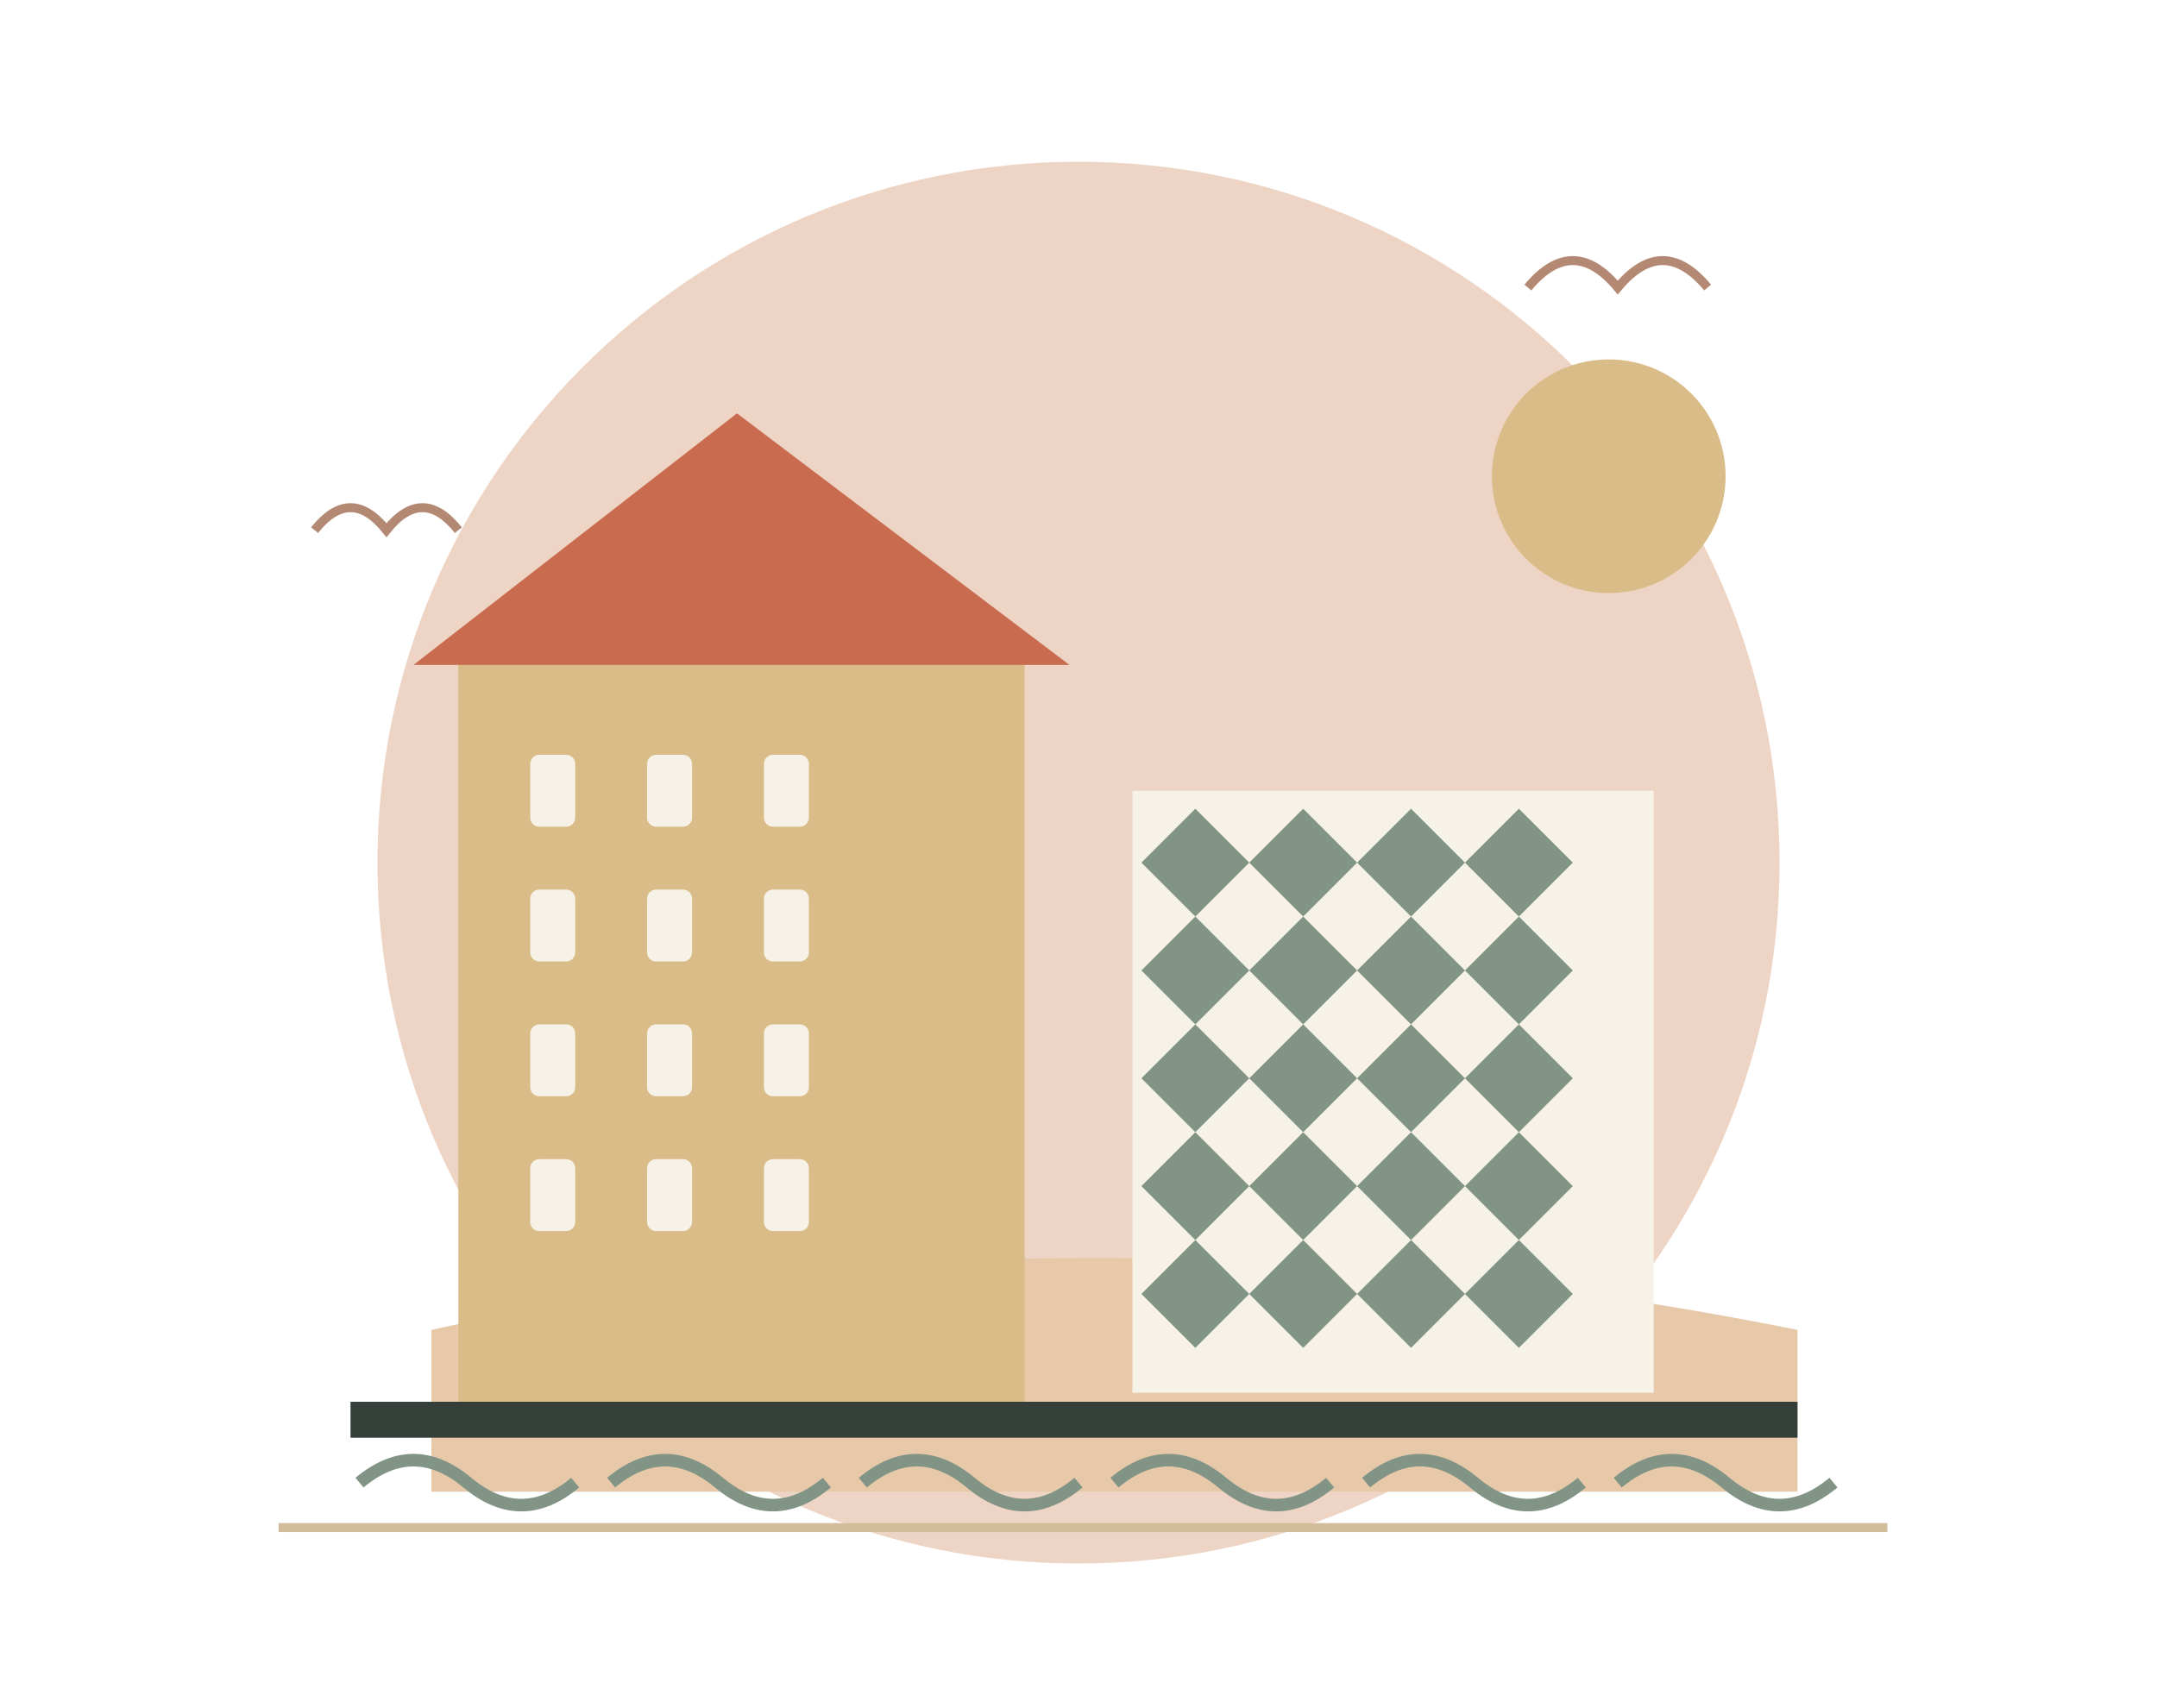
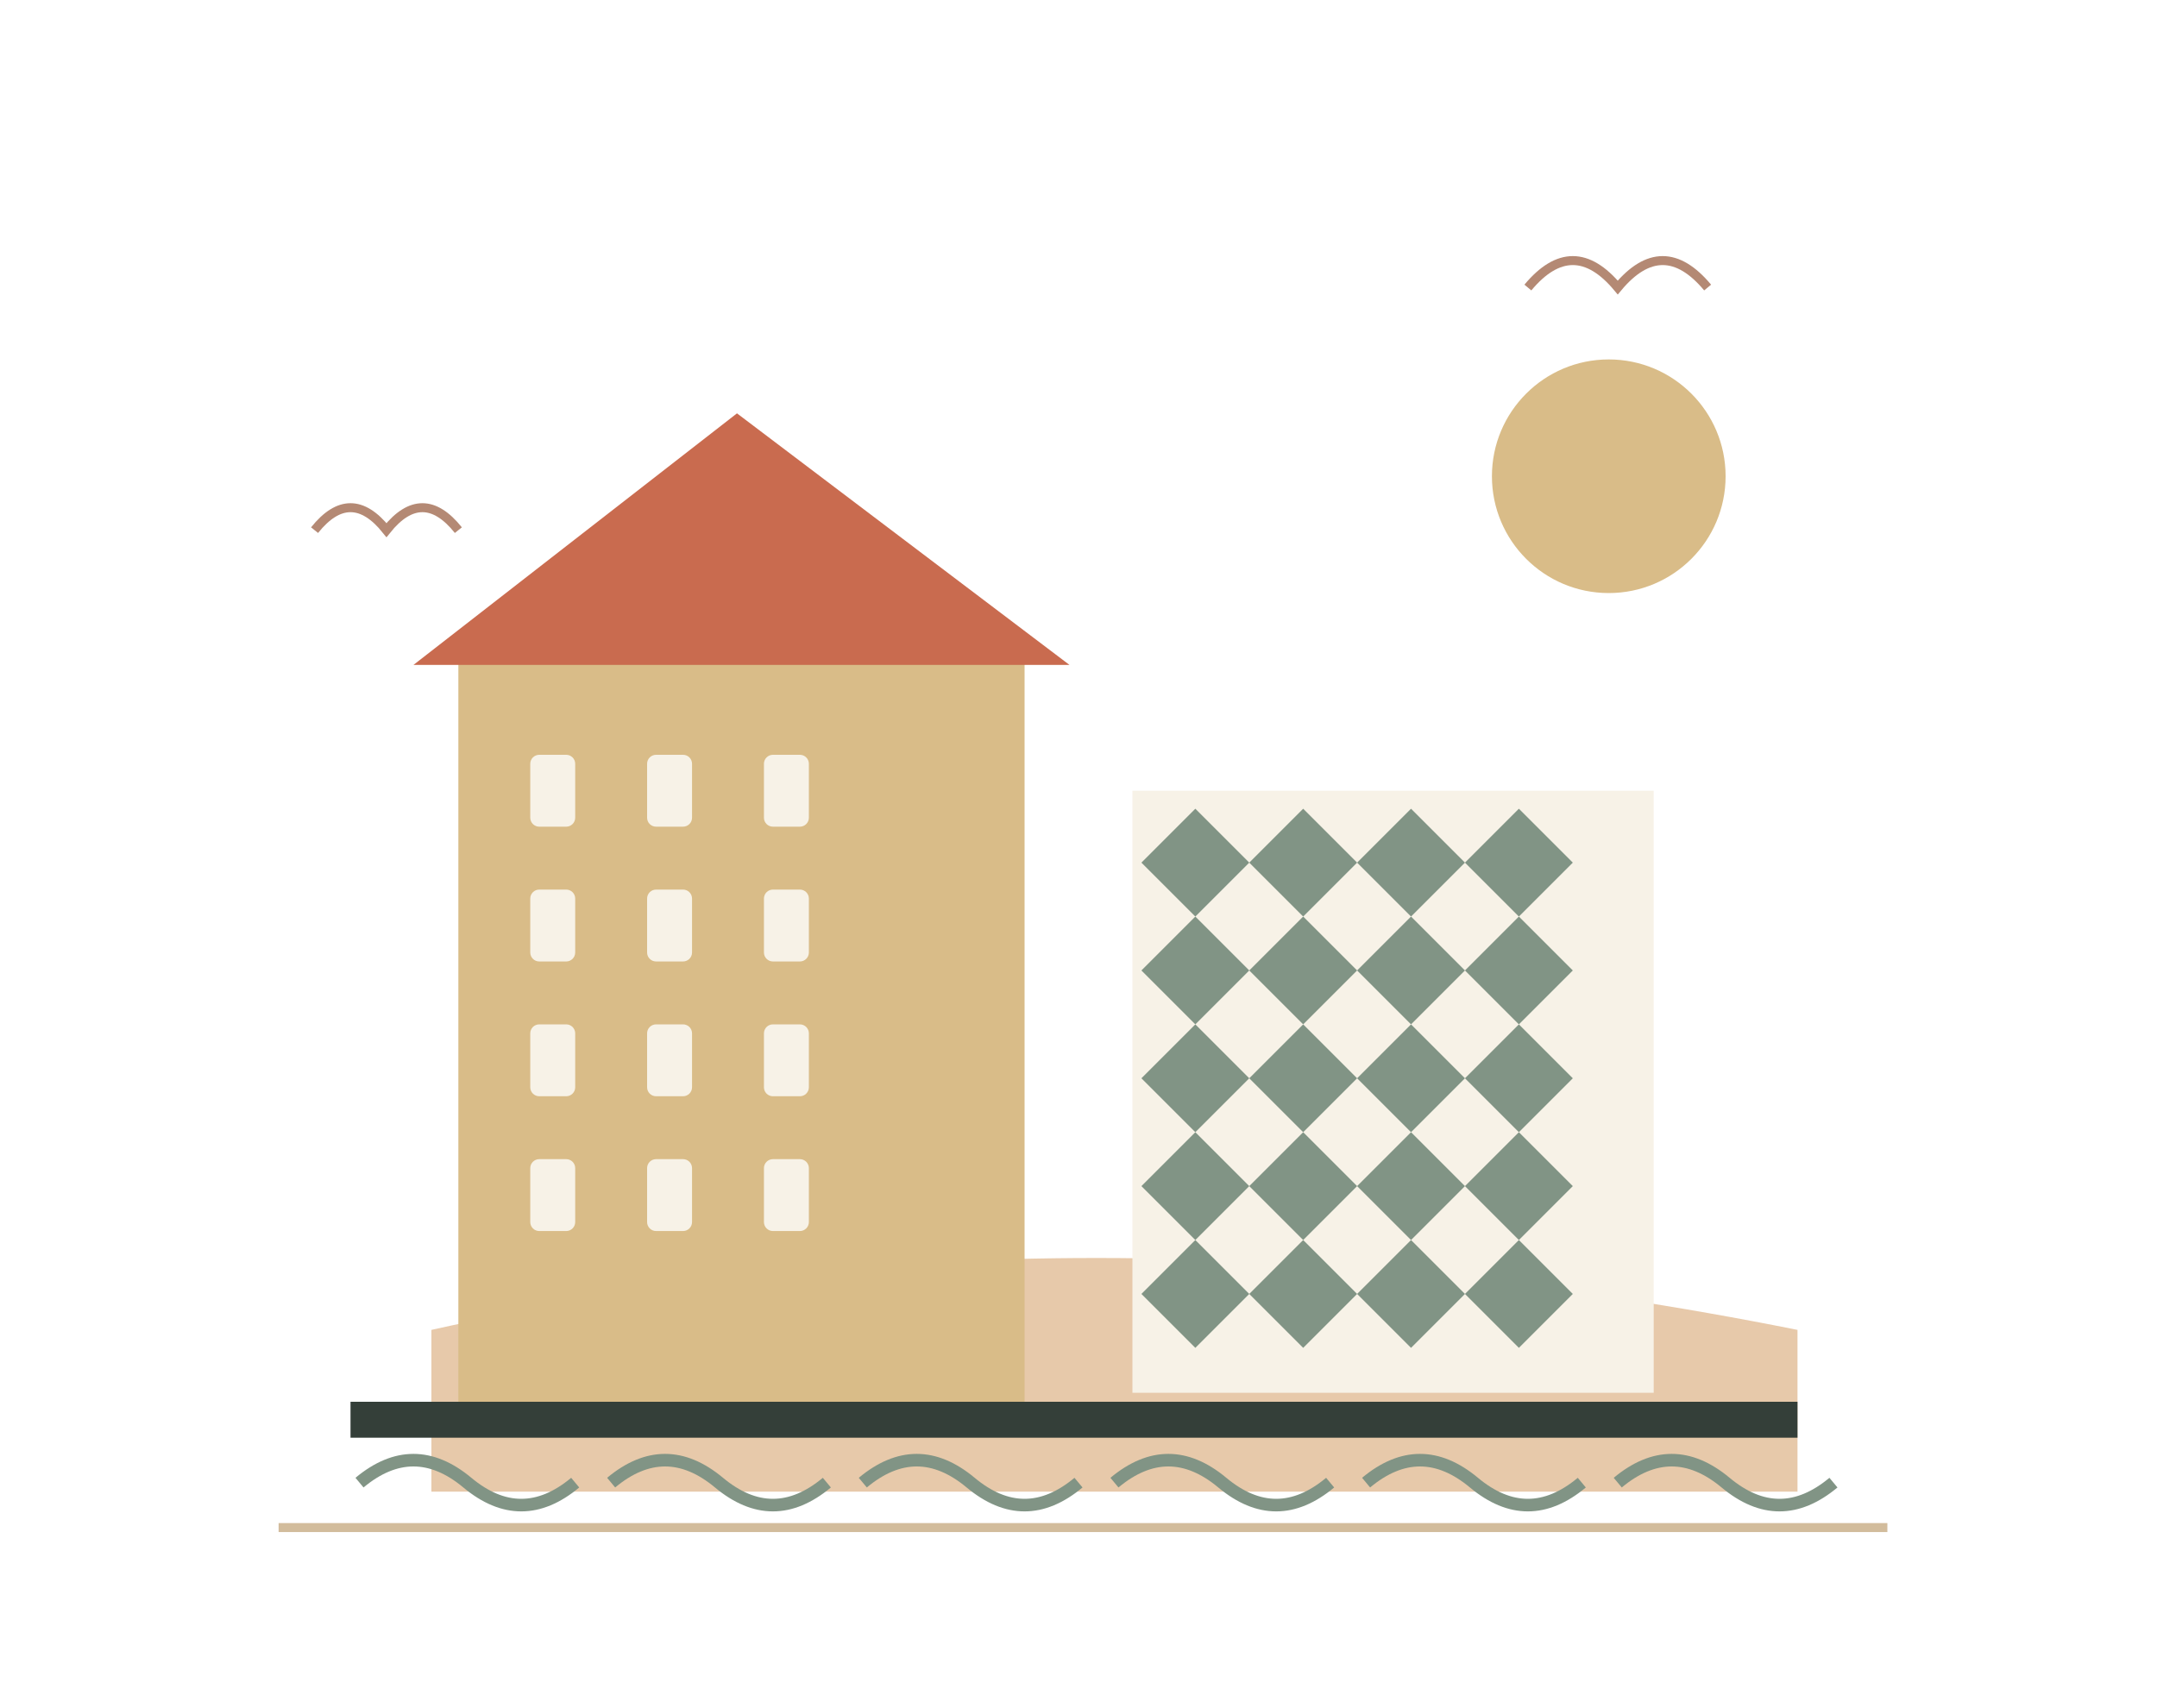
<svg xmlns="http://www.w3.org/2000/svg" viewBox="0 0 240 190">
-   <circle cx="120" cy="96" r="78" fill="#edd4c4" />
  <path d="M48 148Q120 132 200 148V166H48Z" fill="#e7c9aa" />
  <rect x="51" y="72" width="63" height="84" rx="0" fill="#d9bc88" />
  <rect x="59" y="84" width="5" height="8" rx="1" fill="#f7f2e7" />
  <rect x="59" y="99" width="5" height="8" rx="1" fill="#f7f2e7" />
  <rect x="59" y="114" width="5" height="8" rx="1" fill="#f7f2e7" />
  <rect x="59" y="129" width="5" height="8" rx="1" fill="#f7f2e7" />
  <rect x="72" y="84" width="5" height="8" rx="1" fill="#f7f2e7" />
  <rect x="72" y="99" width="5" height="8" rx="1" fill="#f7f2e7" />
  <rect x="72" y="114" width="5" height="8" rx="1" fill="#f7f2e7" />
  <rect x="72" y="129" width="5" height="8" rx="1" fill="#f7f2e7" />
  <rect x="85" y="84" width="5" height="8" rx="1" fill="#f7f2e7" />
  <rect x="85" y="99" width="5" height="8" rx="1" fill="#f7f2e7" />
  <rect x="85" y="114" width="5" height="8" rx="1" fill="#f7f2e7" />
  <rect x="85" y="129" width="5" height="8" rx="1" fill="#f7f2e7" />
  <path d="M46 74 82 46 119 74Z" fill="#c96b4f" stroke="none" stroke-width="1" stroke-linejoin="round" />
  <rect x="126" y="88" width="58" height="67" rx="0" fill="#f7f2e7" />
  <path d="M127 96l6-6 6 6-6 6Z" fill="#819485" stroke="none" stroke-width="1" stroke-linejoin="round" />
  <path d="M127 108l6-6 6 6-6 6Z" fill="#819485" stroke="none" stroke-width="1" stroke-linejoin="round" />
  <path d="M127 120l6-6 6 6-6 6Z" fill="#819485" stroke="none" stroke-width="1" stroke-linejoin="round" />
  <path d="M127 132l6-6 6 6-6 6Z" fill="#819485" stroke="none" stroke-width="1" stroke-linejoin="round" />
  <path d="M127 144l6-6 6 6-6 6Z" fill="#819485" stroke="none" stroke-width="1" stroke-linejoin="round" />
  <path d="M139 96l6-6 6 6-6 6Z" fill="#819485" stroke="none" stroke-width="1" stroke-linejoin="round" />
  <path d="M139 108l6-6 6 6-6 6Z" fill="#819485" stroke="none" stroke-width="1" stroke-linejoin="round" />
  <path d="M139 120l6-6 6 6-6 6Z" fill="#819485" stroke="none" stroke-width="1" stroke-linejoin="round" />
  <path d="M139 132l6-6 6 6-6 6Z" fill="#819485" stroke="none" stroke-width="1" stroke-linejoin="round" />
  <path d="M139 144l6-6 6 6-6 6Z" fill="#819485" stroke="none" stroke-width="1" stroke-linejoin="round" />
  <path d="M151 96l6-6 6 6-6 6Z" fill="#819485" stroke="none" stroke-width="1" stroke-linejoin="round" />
  <path d="M151 108l6-6 6 6-6 6Z" fill="#819485" stroke="none" stroke-width="1" stroke-linejoin="round" />
  <path d="M151 120l6-6 6 6-6 6Z" fill="#819485" stroke="none" stroke-width="1" stroke-linejoin="round" />
  <path d="M151 132l6-6 6 6-6 6Z" fill="#819485" stroke="none" stroke-width="1" stroke-linejoin="round" />
  <path d="M151 144l6-6 6 6-6 6Z" fill="#819485" stroke="none" stroke-width="1" stroke-linejoin="round" />
  <path d="M163 96l6-6 6 6-6 6Z" fill="#819485" stroke="none" stroke-width="1" stroke-linejoin="round" />
  <path d="M163 108l6-6 6 6-6 6Z" fill="#819485" stroke="none" stroke-width="1" stroke-linejoin="round" />
  <path d="M163 120l6-6 6 6-6 6Z" fill="#819485" stroke="none" stroke-width="1" stroke-linejoin="round" />
  <path d="M163 132l6-6 6 6-6 6Z" fill="#819485" stroke="none" stroke-width="1" stroke-linejoin="round" />
  <path d="M163 144l6-6 6 6-6 6Z" fill="#819485" stroke="none" stroke-width="1" stroke-linejoin="round" />
  <path d="M39 158H200" fill="none" stroke="#343f39" stroke-width="4" stroke-linejoin="round" />
  <path d="M40 165q6-5 12 0t12 0" fill="none" stroke="#819485" stroke-width="1.4" stroke-linejoin="round" />
  <path d="M68 165q6-5 12 0t12 0" fill="none" stroke="#819485" stroke-width="1.4" stroke-linejoin="round" />
  <path d="M96 165q6-5 12 0t12 0" fill="none" stroke="#819485" stroke-width="1.4" stroke-linejoin="round" />
  <path d="M124 165q6-5 12 0t12 0" fill="none" stroke="#819485" stroke-width="1.4" stroke-linejoin="round" />
  <path d="M152 165q6-5 12 0t12 0" fill="none" stroke="#819485" stroke-width="1.4" stroke-linejoin="round" />
  <path d="M180 165q6-5 12 0t12 0" fill="none" stroke="#819485" stroke-width="1.4" stroke-linejoin="round" />
  <circle cx="179" cy="53" r="13" fill="#d9bc88" />
  <path d="M31 170H210" stroke="#d2bc9c" stroke-width="1" />
  <path d="M170 32q5-6 10 0 5-6 10 0M35 59q4-5 8 0 4-5 8 0" stroke="#b48974" fill="none" stroke-width="1" />
</svg>
